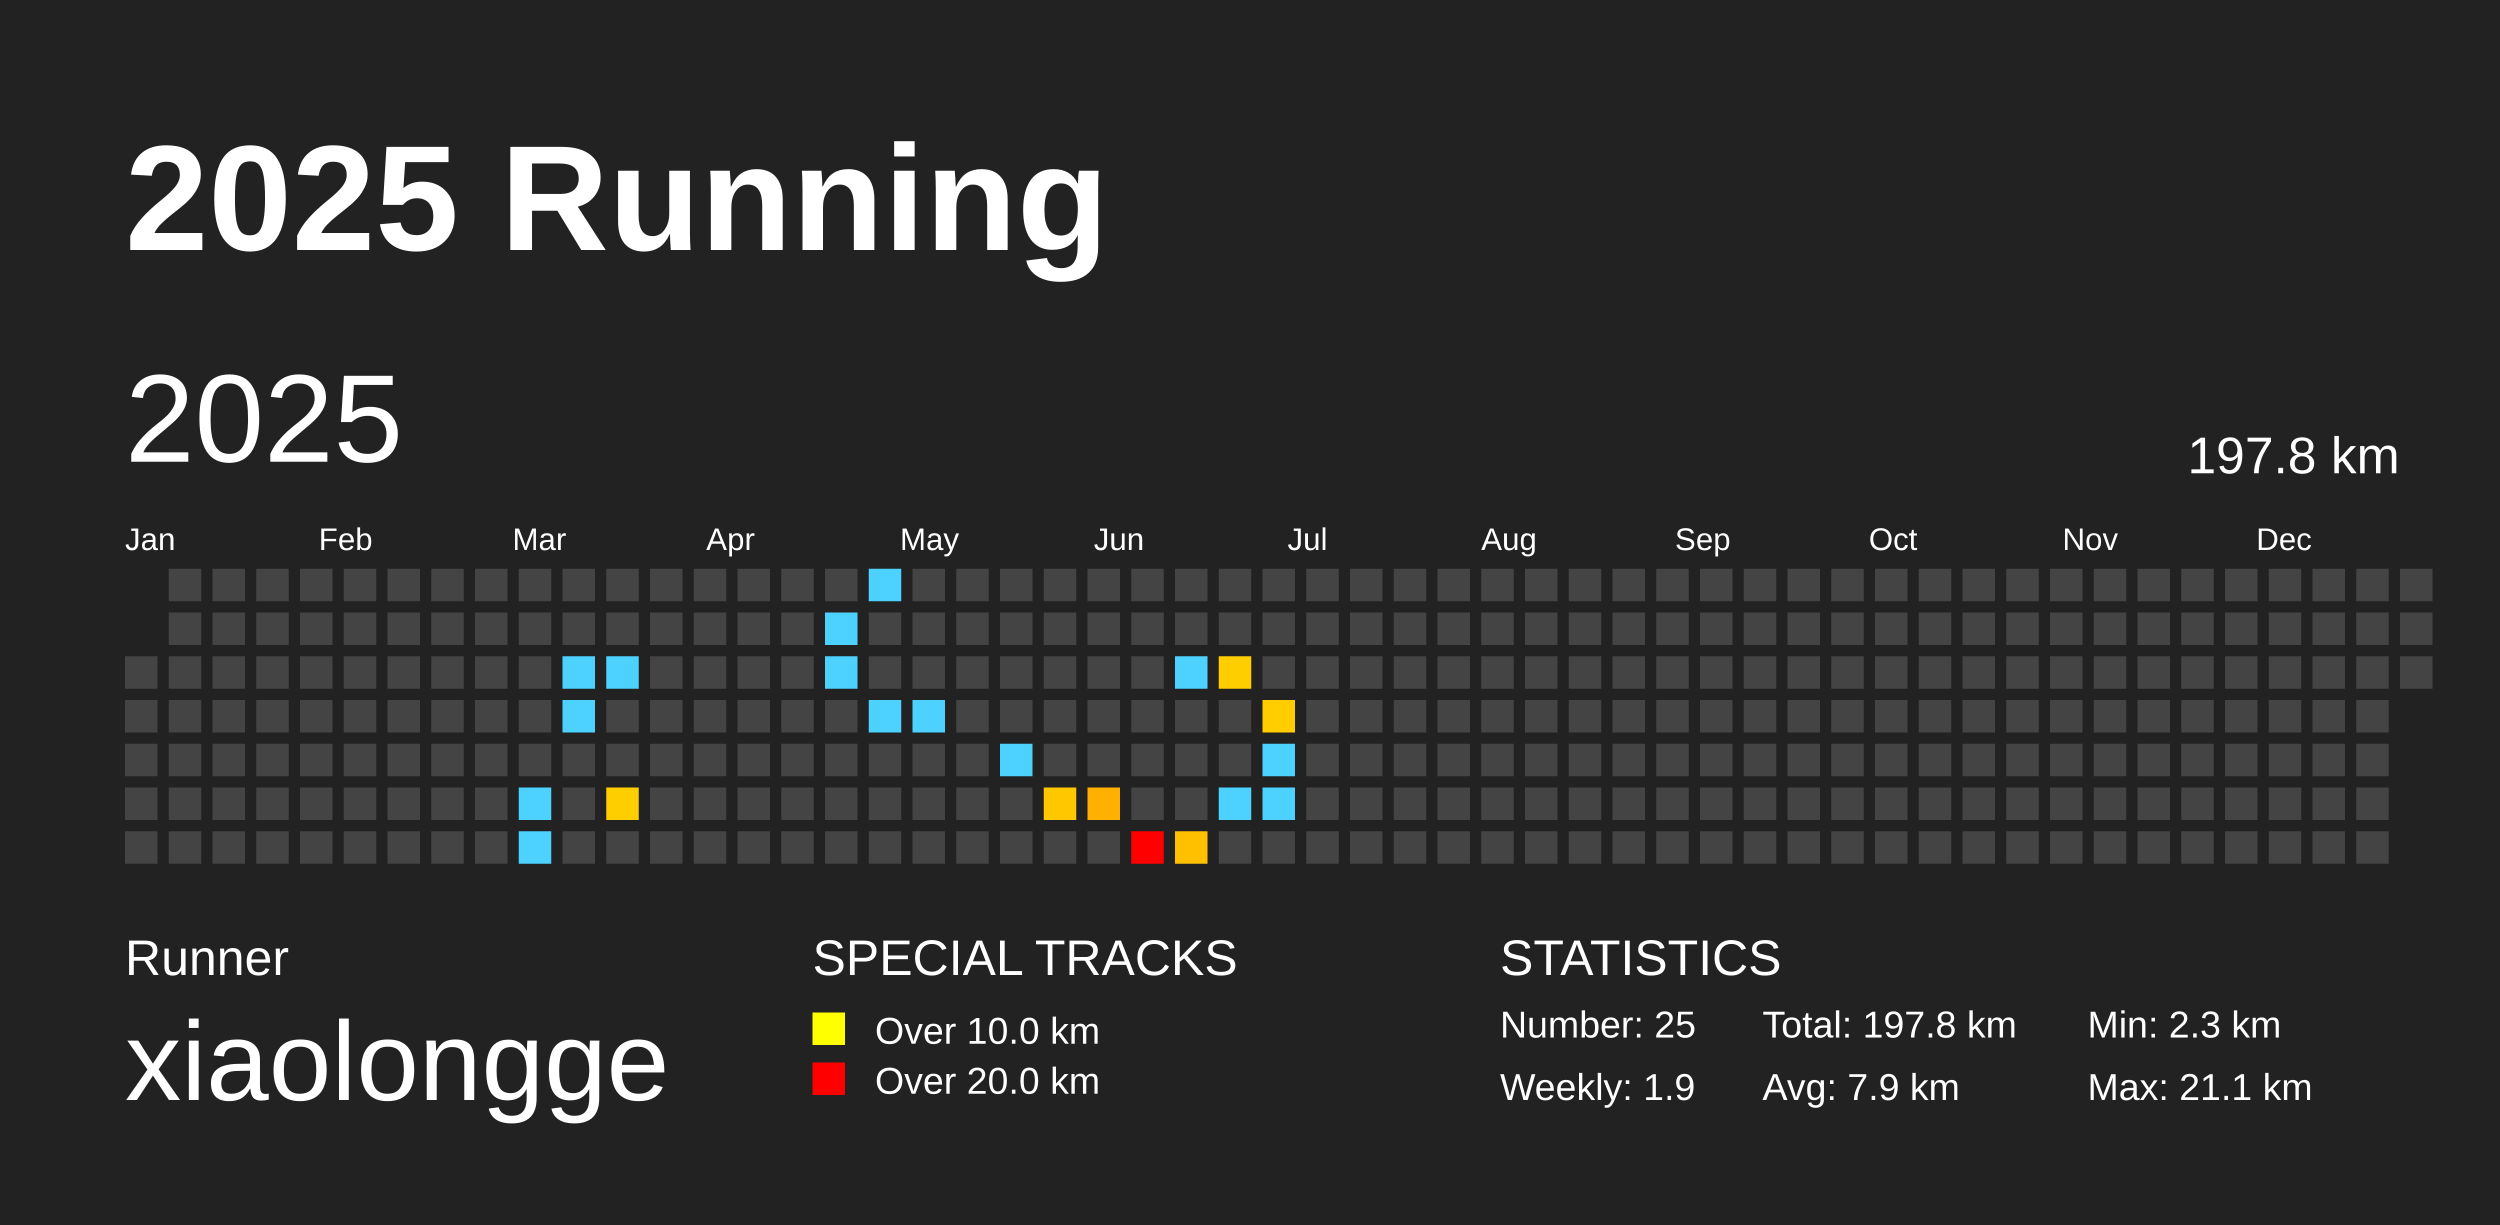
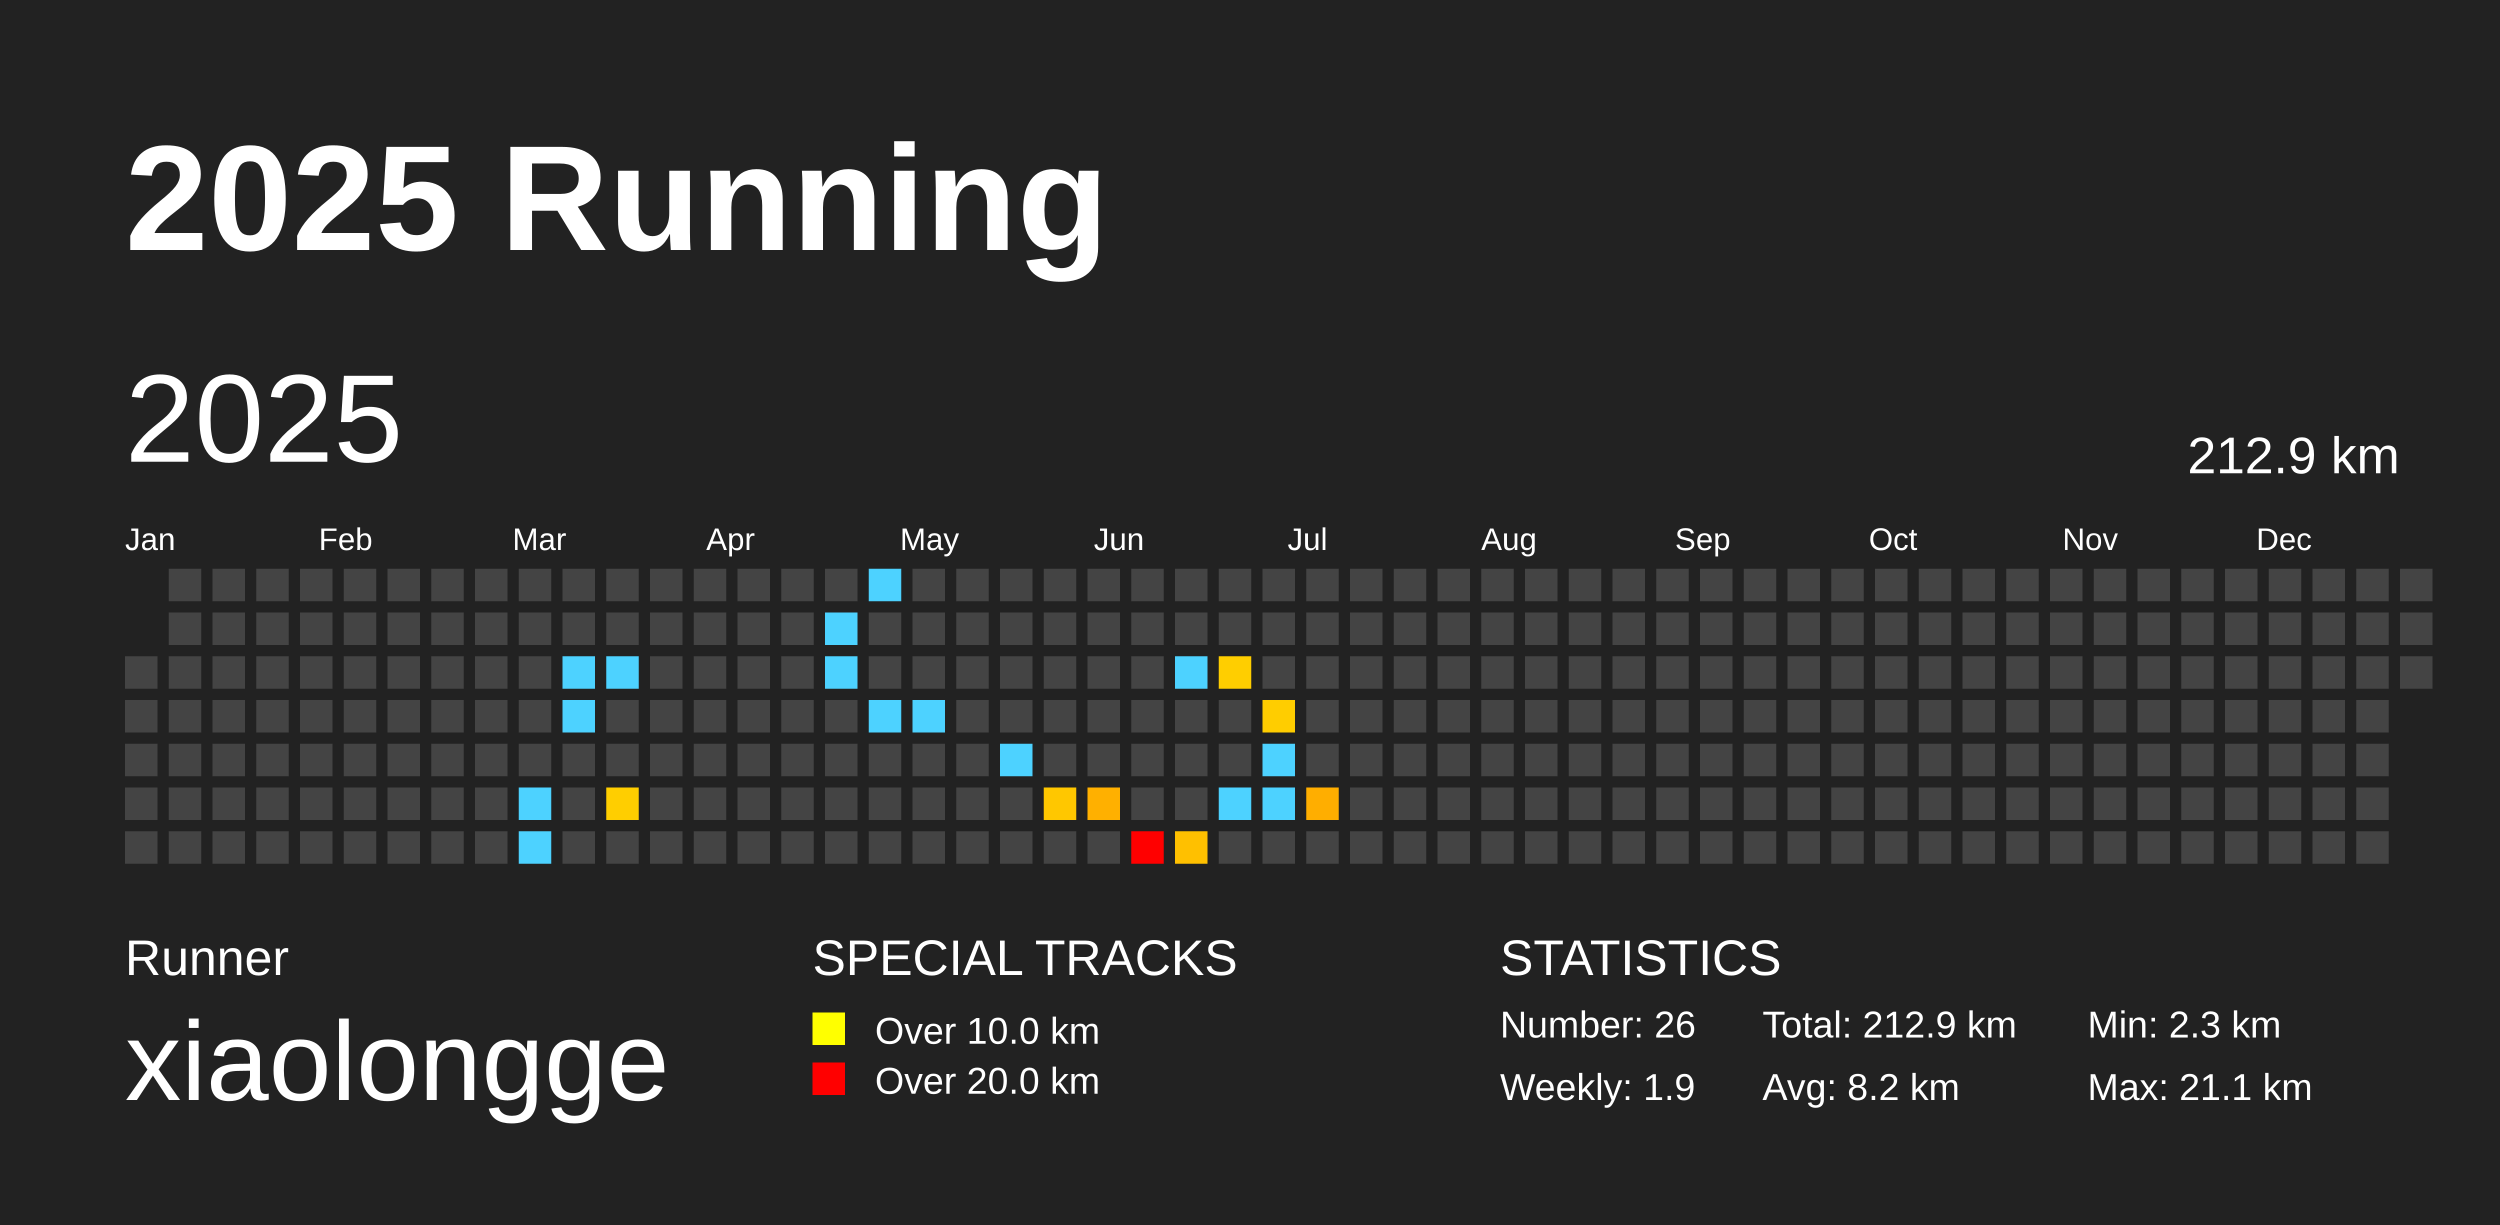
<svg xmlns="http://www.w3.org/2000/svg" baseProfile="full" height="98mm" version="1.1" viewBox="0,0,200,98" width="200mm">
  <defs />
  <rect fill="#222222" height="98" width="200" x="0" y="0" />
  <text fill="#FFFFFF" style="font-size:12px; font-family:Arial; font-weight:bold;" x="10" y="20">2025 Running</text>
  <text fill="#FFFFFF" style="font-size:4px; font-family:Arial" x="10" y="78">Runner</text>
  <text fill="#FFFFFF" style="font-size:9px; font-family:Arial" x="10" y="88">xiaolongge</text>
  <text fill="#FFFFFF" style="font-size:4px; font-family:Arial" x="65" y="78">SPECIAL TRACKS</text>
  <rect fill="yellow" height="2.6" width="2.6" x="65" y="81" />
  <text fill="#FFFFFF" style="font-size:3px; font-family:Arial" x="70" y="83.5">Over 10.0 km</text>
  <rect fill="red" height="2.6" width="2.6" x="65" y="85" />
  <text fill="#FFFFFF" style="font-size:3px; font-family:Arial" x="70" y="87.5">Over 20.0 km</text>
  <text fill="#FFFFFF" style="font-size:4px; font-family:Arial" x="120" y="78">STATISTICS</text>
-   <text fill="#FFFFFF" style="font-size:3px; font-family:Arial" x="120" y="83">Number: 25</text>
+   <text fill="#FFFFFF" style="font-size:3px; font-family:Arial" x="120" y="83">Number: 26</text>
  <text fill="#FFFFFF" style="font-size:3px; font-family:Arial" x="120" y="88">Weekly: 1.9</text>
-   <text fill="#FFFFFF" style="font-size:3px; font-family:Arial" x="141" y="83">Total: 197.8 km</text>
-   <text fill="#FFFFFF" style="font-size:3px; font-family:Arial" x="141" y="88">Avg: 7.9 km</text>
+   <text fill="#FFFFFF" style="font-size:3px; font-family:Arial" x="141" y="83">Total: 212.9 km</text>
+   <text fill="#FFFFFF" style="font-size:3px; font-family:Arial" x="141" y="88">Avg: 8.2 km</text>
  <text fill="#FFFFFF" style="font-size:3px; font-family:Arial" x="167" y="83">Min: 2.3 km</text>
  <text fill="#FFFFFF" style="font-size:3px; font-family:Arial" x="167" y="88">Max: 21.1 km</text>
  <text dominant-baseline="hanging" fill="#FFFFFF" style="font-size:10.0px; font-family:Arial;" x="10" y="30">2025</text>
-   <text dominant-baseline="hanging" fill="#FFFFFF" style="font-size:4.125px; font-family:Arial;" x="175" y="35">197.8 km</text>
+   <text dominant-baseline="hanging" fill="#FFFFFF" style="font-size:4.125px; font-family:Arial;" x="175" y="35">212.9 km</text>
  <text fill="#FFFFFF" style="font-size:2.5px; font-family:Arial" x="10.0" y="44">Jan</text>
  <text fill="#FFFFFF" style="font-size:2.5px; font-family:Arial" x="25.5" y="44">Feb</text>
  <text fill="#FFFFFF" style="font-size:2.5px; font-family:Arial" x="41.0" y="44">Mar</text>
  <text fill="#FFFFFF" style="font-size:2.5px; font-family:Arial" x="56.5" y="44">Apr</text>
  <text fill="#FFFFFF" style="font-size:2.5px; font-family:Arial" x="72.0" y="44">May</text>
  <text fill="#FFFFFF" style="font-size:2.5px; font-family:Arial" x="87.5" y="44">Jun</text>
  <text fill="#FFFFFF" style="font-size:2.5px; font-family:Arial" x="103.0" y="44">Jul</text>
  <text fill="#FFFFFF" style="font-size:2.5px; font-family:Arial" x="118.5" y="44">Aug</text>
  <text fill="#FFFFFF" style="font-size:2.5px; font-family:Arial" x="134.0" y="44">Sep</text>
  <text fill="#FFFFFF" style="font-size:2.5px; font-family:Arial" x="149.5" y="44">Oct</text>
  <text fill="#FFFFFF" style="font-size:2.5px; font-family:Arial" x="165.0" y="44">Nov</text>
  <text fill="#FFFFFF" style="font-size:2.5px; font-family:Arial" x="180.5" y="44">Dec</text>
  <rect fill="#444444" height="2.6" width="2.6" x="10.0" y="52.5" />
  <rect fill="#444444" height="2.6" width="2.6" x="10.0" y="56.0" />
  <rect fill="#444444" height="2.6" width="2.6" x="10.0" y="59.5" />
  <rect fill="#444444" height="2.6" width="2.6" x="10.0" y="63.0" />
  <rect fill="#444444" height="2.6" width="2.6" x="10.0" y="66.5" />
  <rect fill="#444444" height="2.6" width="2.6" x="13.5" y="45.5" />
  <rect fill="#444444" height="2.6" width="2.6" x="13.5" y="49.0" />
  <rect fill="#444444" height="2.6" width="2.6" x="13.5" y="52.5" />
  <rect fill="#444444" height="2.6" width="2.6" x="13.5" y="56.0" />
  <rect fill="#444444" height="2.6" width="2.6" x="13.5" y="59.5" />
  <rect fill="#444444" height="2.6" width="2.6" x="13.5" y="63.0" />
  <rect fill="#444444" height="2.6" width="2.6" x="13.5" y="66.5" />
  <rect fill="#444444" height="2.6" width="2.6" x="17.0" y="45.5" />
  <rect fill="#444444" height="2.6" width="2.6" x="17.0" y="49.0" />
  <rect fill="#444444" height="2.6" width="2.6" x="17.0" y="52.5" />
  <rect fill="#444444" height="2.6" width="2.6" x="17.0" y="56.0" />
  <rect fill="#444444" height="2.6" width="2.6" x="17.0" y="59.5" />
  <rect fill="#444444" height="2.6" width="2.6" x="17.0" y="63.0" />
  <rect fill="#444444" height="2.6" width="2.6" x="17.0" y="66.5" />
  <rect fill="#444444" height="2.6" width="2.6" x="20.5" y="45.5" />
  <rect fill="#444444" height="2.6" width="2.6" x="20.5" y="49.0" />
  <rect fill="#444444" height="2.6" width="2.6" x="20.5" y="52.5" />
  <rect fill="#444444" height="2.6" width="2.6" x="20.5" y="56.0" />
  <rect fill="#444444" height="2.6" width="2.6" x="20.5" y="59.5" />
  <rect fill="#444444" height="2.6" width="2.6" x="20.5" y="63.0" />
  <rect fill="#444444" height="2.6" width="2.6" x="20.5" y="66.5" />
  <rect fill="#444444" height="2.6" width="2.6" x="24.0" y="45.5" />
  <rect fill="#444444" height="2.6" width="2.6" x="24.0" y="49.0" />
  <rect fill="#444444" height="2.6" width="2.6" x="24.0" y="52.5" />
  <rect fill="#444444" height="2.6" width="2.6" x="24.0" y="56.0" />
  <rect fill="#444444" height="2.6" width="2.6" x="24.0" y="59.5" />
  <rect fill="#444444" height="2.6" width="2.6" x="24.0" y="63.0" />
  <rect fill="#444444" height="2.6" width="2.6" x="24.0" y="66.5" />
  <rect fill="#444444" height="2.6" width="2.6" x="27.5" y="45.5" />
  <rect fill="#444444" height="2.6" width="2.6" x="27.5" y="49.0" />
  <rect fill="#444444" height="2.6" width="2.6" x="27.5" y="52.5" />
  <rect fill="#444444" height="2.6" width="2.6" x="27.5" y="56.0" />
  <rect fill="#444444" height="2.6" width="2.6" x="27.5" y="59.5" />
  <rect fill="#444444" height="2.6" width="2.6" x="27.5" y="63.0" />
  <rect fill="#444444" height="2.6" width="2.6" x="27.5" y="66.5" />
  <rect fill="#444444" height="2.6" width="2.6" x="31.0" y="45.5" />
  <rect fill="#444444" height="2.6" width="2.6" x="31.0" y="49.0" />
  <rect fill="#444444" height="2.6" width="2.6" x="31.0" y="52.5" />
  <rect fill="#444444" height="2.6" width="2.6" x="31.0" y="56.0" />
  <rect fill="#444444" height="2.6" width="2.6" x="31.0" y="59.5" />
  <rect fill="#444444" height="2.6" width="2.6" x="31.0" y="63.0" />
  <rect fill="#444444" height="2.6" width="2.6" x="31.0" y="66.5" />
  <rect fill="#444444" height="2.6" width="2.6" x="34.5" y="45.5" />
  <rect fill="#444444" height="2.6" width="2.6" x="34.5" y="49.0" />
  <rect fill="#444444" height="2.6" width="2.6" x="34.5" y="52.5" />
  <rect fill="#444444" height="2.6" width="2.6" x="34.5" y="56.0" />
  <rect fill="#444444" height="2.6" width="2.6" x="34.5" y="59.5" />
  <rect fill="#444444" height="2.6" width="2.6" x="34.5" y="63.0" />
  <rect fill="#444444" height="2.6" width="2.6" x="34.5" y="66.5" />
  <rect fill="#444444" height="2.6" width="2.6" x="38.0" y="45.5" />
  <rect fill="#444444" height="2.6" width="2.6" x="38.0" y="49.0" />
  <rect fill="#444444" height="2.6" width="2.6" x="38.0" y="52.5" />
  <rect fill="#444444" height="2.6" width="2.6" x="38.0" y="56.0" />
  <rect fill="#444444" height="2.6" width="2.6" x="38.0" y="59.5" />
  <rect fill="#444444" height="2.6" width="2.6" x="38.0" y="63.0" />
  <rect fill="#444444" height="2.6" width="2.6" x="38.0" y="66.5" />
  <rect fill="#444444" height="2.6" width="2.6" x="41.5" y="45.5" />
  <rect fill="#444444" height="2.6" width="2.6" x="41.5" y="49.0" />
  <rect fill="#444444" height="2.6" width="2.6" x="41.5" y="52.5" />
  <rect fill="#444444" height="2.6" width="2.6" x="41.5" y="56.0" />
  <rect fill="#444444" height="2.6" width="2.6" x="41.5" y="59.5" />
  <rect fill="#4dd2ff" height="2.6" width="2.6" x="41.5" y="63.0" />
  <rect fill="#4dd2ff" height="2.6" width="2.6" x="41.5" y="66.5" />
  <rect fill="#444444" height="2.6" width="2.6" x="45.0" y="45.5" />
  <rect fill="#444444" height="2.6" width="2.6" x="45.0" y="49.0" />
  <rect fill="#4dd2ff" height="2.6" width="2.6" x="45.0" y="52.5" />
  <rect fill="#4dd2ff" height="2.6" width="2.6" x="45.0" y="56.0" />
  <rect fill="#444444" height="2.6" width="2.6" x="45.0" y="59.5" />
  <rect fill="#444444" height="2.6" width="2.6" x="45.0" y="63.0" />
  <rect fill="#444444" height="2.6" width="2.6" x="45.0" y="66.5" />
  <rect fill="#444444" height="2.6" width="2.6" x="48.5" y="45.5" />
  <rect fill="#444444" height="2.6" width="2.6" x="48.5" y="49.0" />
  <rect fill="#4dd2ff" height="2.6" width="2.6" x="48.5" y="52.5" />
  <rect fill="#444444" height="2.6" width="2.6" x="48.5" y="56.0" />
  <rect fill="#444444" height="2.6" width="2.6" x="48.5" y="59.5" />
  <rect fill="#ffce00" height="2.6" width="2.6" x="48.5" y="63.0" />
  <rect fill="#444444" height="2.6" width="2.6" x="48.5" y="66.5" />
  <rect fill="#444444" height="2.6" width="2.6" x="52.0" y="45.5" />
  <rect fill="#444444" height="2.6" width="2.6" x="52.0" y="49.0" />
  <rect fill="#444444" height="2.6" width="2.6" x="52.0" y="52.5" />
  <rect fill="#444444" height="2.6" width="2.6" x="52.0" y="56.0" />
  <rect fill="#444444" height="2.6" width="2.6" x="52.0" y="59.5" />
  <rect fill="#444444" height="2.6" width="2.6" x="52.0" y="63.0" />
  <rect fill="#444444" height="2.6" width="2.6" x="52.0" y="66.5" />
  <rect fill="#444444" height="2.6" width="2.6" x="55.5" y="45.5" />
  <rect fill="#444444" height="2.6" width="2.6" x="55.5" y="49.0" />
  <rect fill="#444444" height="2.6" width="2.6" x="55.5" y="52.5" />
  <rect fill="#444444" height="2.6" width="2.6" x="55.5" y="56.0" />
  <rect fill="#444444" height="2.6" width="2.6" x="55.5" y="59.5" />
  <rect fill="#444444" height="2.6" width="2.6" x="55.5" y="63.0" />
  <rect fill="#444444" height="2.6" width="2.6" x="55.5" y="66.5" />
  <rect fill="#444444" height="2.6" width="2.6" x="59.0" y="45.5" />
  <rect fill="#444444" height="2.6" width="2.6" x="59.0" y="49.0" />
  <rect fill="#444444" height="2.6" width="2.6" x="59.0" y="52.5" />
  <rect fill="#444444" height="2.6" width="2.6" x="59.0" y="56.0" />
  <rect fill="#444444" height="2.6" width="2.6" x="59.0" y="59.5" />
  <rect fill="#444444" height="2.6" width="2.6" x="59.0" y="63.0" />
  <rect fill="#444444" height="2.6" width="2.6" x="59.0" y="66.5" />
  <rect fill="#444444" height="2.6" width="2.6" x="62.5" y="45.5" />
  <rect fill="#444444" height="2.6" width="2.6" x="62.5" y="49.0" />
  <rect fill="#444444" height="2.6" width="2.6" x="62.5" y="52.5" />
  <rect fill="#444444" height="2.6" width="2.6" x="62.5" y="56.0" />
  <rect fill="#444444" height="2.6" width="2.6" x="62.5" y="59.5" />
  <rect fill="#444444" height="2.6" width="2.6" x="62.5" y="63.0" />
  <rect fill="#444444" height="2.6" width="2.6" x="62.5" y="66.5" />
  <rect fill="#444444" height="2.6" width="2.6" x="66.0" y="45.5" />
  <rect fill="#4dd2ff" height="2.6" width="2.6" x="66.0" y="49.0" />
  <rect fill="#4dd2ff" height="2.6" width="2.6" x="66.0" y="52.5" />
  <rect fill="#444444" height="2.6" width="2.6" x="66.0" y="56.0" />
  <rect fill="#444444" height="2.6" width="2.6" x="66.0" y="59.5" />
  <rect fill="#444444" height="2.6" width="2.6" x="66.0" y="63.0" />
  <rect fill="#444444" height="2.6" width="2.6" x="66.0" y="66.5" />
  <rect fill="#4dd2ff" height="2.6" width="2.6" x="69.5" y="45.5" />
  <rect fill="#444444" height="2.6" width="2.6" x="69.5" y="49.0" />
  <rect fill="#444444" height="2.6" width="2.6" x="69.5" y="52.5" />
  <rect fill="#4dd2ff" height="2.6" width="2.6" x="69.5" y="56.0" />
  <rect fill="#444444" height="2.6" width="2.6" x="69.5" y="59.5" />
  <rect fill="#444444" height="2.6" width="2.6" x="69.5" y="63.0" />
  <rect fill="#444444" height="2.6" width="2.6" x="69.5" y="66.5" />
  <rect fill="#444444" height="2.6" width="2.6" x="73.0" y="45.5" />
  <rect fill="#444444" height="2.6" width="2.6" x="73.0" y="49.0" />
  <rect fill="#444444" height="2.6" width="2.6" x="73.0" y="52.5" />
  <rect fill="#4dd2ff" height="2.6" width="2.6" x="73.0" y="56.0" />
  <rect fill="#444444" height="2.6" width="2.6" x="73.0" y="59.5" />
  <rect fill="#444444" height="2.6" width="2.6" x="73.0" y="63.0" />
  <rect fill="#444444" height="2.6" width="2.6" x="73.0" y="66.5" />
  <rect fill="#444444" height="2.6" width="2.6" x="76.5" y="45.5" />
  <rect fill="#444444" height="2.6" width="2.6" x="76.5" y="49.0" />
  <rect fill="#444444" height="2.6" width="2.6" x="76.5" y="52.5" />
  <rect fill="#444444" height="2.6" width="2.6" x="76.5" y="56.0" />
  <rect fill="#444444" height="2.6" width="2.6" x="76.5" y="59.5" />
  <rect fill="#444444" height="2.6" width="2.6" x="76.5" y="63.0" />
  <rect fill="#444444" height="2.6" width="2.6" x="76.5" y="66.5" />
  <rect fill="#444444" height="2.6" width="2.6" x="80.0" y="45.5" />
  <rect fill="#444444" height="2.6" width="2.6" x="80.0" y="49.0" />
  <rect fill="#444444" height="2.6" width="2.6" x="80.0" y="52.5" />
  <rect fill="#444444" height="2.6" width="2.6" x="80.0" y="56.0" />
  <rect fill="#4dd2ff" height="2.6" width="2.6" x="80.0" y="59.5" />
  <rect fill="#444444" height="2.6" width="2.6" x="80.0" y="63.0" />
  <rect fill="#444444" height="2.6" width="2.6" x="80.0" y="66.5" />
  <rect fill="#444444" height="2.6" width="2.6" x="83.5" y="45.5" />
  <rect fill="#444444" height="2.6" width="2.6" x="83.5" y="49.0" />
  <rect fill="#444444" height="2.6" width="2.6" x="83.5" y="52.5" />
  <rect fill="#444444" height="2.6" width="2.6" x="83.5" y="56.0" />
  <rect fill="#444444" height="2.6" width="2.6" x="83.5" y="59.5" />
  <rect fill="#ffc700" height="2.6" width="2.6" x="83.5" y="63.0" />
  <rect fill="#444444" height="2.6" width="2.6" x="83.5" y="66.5" />
  <rect fill="#444444" height="2.6" width="2.6" x="87.0" y="45.5" />
  <rect fill="#444444" height="2.6" width="2.6" x="87.0" y="49.0" />
  <rect fill="#444444" height="2.6" width="2.6" x="87.0" y="52.5" />
  <rect fill="#444444" height="2.6" width="2.6" x="87.0" y="56.0" />
  <rect fill="#444444" height="2.6" width="2.6" x="87.0" y="59.5" />
  <rect fill="#ffb000" height="2.6" width="2.6" x="87.0" y="63.0" />
  <rect fill="#444444" height="2.6" width="2.6" x="87.0" y="66.5" />
  <rect fill="#444444" height="2.6" width="2.6" x="90.5" y="45.5" />
  <rect fill="#444444" height="2.6" width="2.6" x="90.5" y="49.0" />
  <rect fill="#444444" height="2.6" width="2.6" x="90.5" y="52.5" />
  <rect fill="#444444" height="2.6" width="2.6" x="90.5" y="56.0" />
  <rect fill="#444444" height="2.6" width="2.6" x="90.5" y="59.5" />
  <rect fill="#444444" height="2.6" width="2.6" x="90.5" y="63.0" />
  <rect fill="red" height="2.6" width="2.6" x="90.5" y="66.5" />
  <rect fill="#444444" height="2.6" width="2.6" x="94.0" y="45.5" />
  <rect fill="#444444" height="2.6" width="2.6" x="94.0" y="49.0" />
  <rect fill="#4dd2ff" height="2.6" width="2.6" x="94.0" y="52.5" />
  <rect fill="#444444" height="2.6" width="2.6" x="94.0" y="56.0" />
  <rect fill="#444444" height="2.6" width="2.6" x="94.0" y="59.5" />
  <rect fill="#444444" height="2.6" width="2.6" x="94.0" y="63.0" />
  <rect fill="#ffc000" height="2.6" width="2.6" x="94.0" y="66.5" />
  <rect fill="#444444" height="2.6" width="2.6" x="97.5" y="45.5" />
  <rect fill="#444444" height="2.6" width="2.6" x="97.5" y="49.0" />
  <rect fill="#ffce00" height="2.6" width="2.6" x="97.5" y="52.5" />
  <rect fill="#444444" height="2.6" width="2.6" x="97.5" y="56.0" />
  <rect fill="#444444" height="2.6" width="2.6" x="97.5" y="59.5" />
  <rect fill="#4dd2ff" height="2.6" width="2.6" x="97.5" y="63.0" />
  <rect fill="#444444" height="2.6" width="2.6" x="97.5" y="66.5" />
  <rect fill="#444444" height="2.6" width="2.6" x="101.0" y="45.5" />
  <rect fill="#444444" height="2.6" width="2.6" x="101.0" y="49.0" />
  <rect fill="#444444" height="2.6" width="2.6" x="101.0" y="52.5" />
  <rect fill="#ffcd00" height="2.6" width="2.6" x="101.0" y="56.0" />
  <rect fill="#4dd2ff" height="2.6" width="2.6" x="101.0" y="59.5" />
  <rect fill="#4dd2ff" height="2.6" width="2.6" x="101.0" y="63.0" />
  <rect fill="#444444" height="2.6" width="2.6" x="101.0" y="66.5" />
  <rect fill="#444444" height="2.6" width="2.6" x="104.5" y="45.5" />
  <rect fill="#444444" height="2.6" width="2.6" x="104.5" y="49.0" />
  <rect fill="#444444" height="2.6" width="2.6" x="104.5" y="52.5" />
  <rect fill="#444444" height="2.6" width="2.6" x="104.5" y="56.0" />
  <rect fill="#444444" height="2.6" width="2.6" x="104.5" y="59.5" />
-   <rect fill="#444444" height="2.6" width="2.6" x="104.5" y="63.0" />
+   <rect fill="#ffae00" height="2.6" width="2.6" x="104.5" y="63.0" />
  <rect fill="#444444" height="2.6" width="2.6" x="104.5" y="66.5" />
  <rect fill="#444444" height="2.6" width="2.6" x="108.0" y="45.5" />
  <rect fill="#444444" height="2.6" width="2.6" x="108.0" y="49.0" />
  <rect fill="#444444" height="2.6" width="2.6" x="108.0" y="52.5" />
  <rect fill="#444444" height="2.6" width="2.6" x="108.0" y="56.0" />
  <rect fill="#444444" height="2.6" width="2.6" x="108.0" y="59.5" />
  <rect fill="#444444" height="2.6" width="2.6" x="108.0" y="63.0" />
  <rect fill="#444444" height="2.6" width="2.6" x="108.0" y="66.5" />
  <rect fill="#444444" height="2.6" width="2.6" x="111.5" y="45.5" />
  <rect fill="#444444" height="2.6" width="2.6" x="111.5" y="49.0" />
  <rect fill="#444444" height="2.6" width="2.6" x="111.5" y="52.5" />
  <rect fill="#444444" height="2.6" width="2.6" x="111.5" y="56.0" />
  <rect fill="#444444" height="2.6" width="2.6" x="111.5" y="59.5" />
  <rect fill="#444444" height="2.6" width="2.6" x="111.5" y="63.0" />
  <rect fill="#444444" height="2.6" width="2.6" x="111.5" y="66.5" />
  <rect fill="#444444" height="2.6" width="2.6" x="115.0" y="45.5" />
  <rect fill="#444444" height="2.6" width="2.6" x="115.0" y="49.0" />
  <rect fill="#444444" height="2.6" width="2.6" x="115.0" y="52.5" />
  <rect fill="#444444" height="2.6" width="2.6" x="115.0" y="56.0" />
  <rect fill="#444444" height="2.6" width="2.6" x="115.0" y="59.5" />
  <rect fill="#444444" height="2.6" width="2.6" x="115.0" y="63.0" />
  <rect fill="#444444" height="2.6" width="2.6" x="115.0" y="66.5" />
  <rect fill="#444444" height="2.6" width="2.6" x="118.5" y="45.5" />
  <rect fill="#444444" height="2.6" width="2.6" x="118.5" y="49.0" />
  <rect fill="#444444" height="2.6" width="2.6" x="118.5" y="52.5" />
  <rect fill="#444444" height="2.6" width="2.6" x="118.5" y="56.0" />
  <rect fill="#444444" height="2.6" width="2.6" x="118.5" y="59.5" />
  <rect fill="#444444" height="2.6" width="2.6" x="118.5" y="63.0" />
  <rect fill="#444444" height="2.6" width="2.6" x="118.5" y="66.5" />
  <rect fill="#444444" height="2.6" width="2.6" x="122.0" y="45.5" />
  <rect fill="#444444" height="2.6" width="2.6" x="122.0" y="49.0" />
  <rect fill="#444444" height="2.6" width="2.6" x="122.0" y="52.5" />
  <rect fill="#444444" height="2.6" width="2.6" x="122.0" y="56.0" />
  <rect fill="#444444" height="2.6" width="2.6" x="122.0" y="59.5" />
  <rect fill="#444444" height="2.6" width="2.6" x="122.0" y="63.0" />
  <rect fill="#444444" height="2.6" width="2.6" x="122.0" y="66.5" />
  <rect fill="#444444" height="2.6" width="2.6" x="125.5" y="45.5" />
  <rect fill="#444444" height="2.6" width="2.6" x="125.5" y="49.0" />
  <rect fill="#444444" height="2.6" width="2.6" x="125.5" y="52.5" />
  <rect fill="#444444" height="2.6" width="2.6" x="125.5" y="56.0" />
  <rect fill="#444444" height="2.6" width="2.6" x="125.5" y="59.5" />
  <rect fill="#444444" height="2.6" width="2.6" x="125.5" y="63.0" />
  <rect fill="#444444" height="2.6" width="2.6" x="125.5" y="66.5" />
  <rect fill="#444444" height="2.6" width="2.6" x="129.0" y="45.5" />
  <rect fill="#444444" height="2.6" width="2.6" x="129.0" y="49.0" />
  <rect fill="#444444" height="2.6" width="2.6" x="129.0" y="52.5" />
  <rect fill="#444444" height="2.6" width="2.6" x="129.0" y="56.0" />
  <rect fill="#444444" height="2.6" width="2.6" x="129.0" y="59.5" />
  <rect fill="#444444" height="2.6" width="2.6" x="129.0" y="63.0" />
  <rect fill="#444444" height="2.6" width="2.6" x="129.0" y="66.5" />
  <rect fill="#444444" height="2.6" width="2.6" x="132.5" y="45.5" />
  <rect fill="#444444" height="2.6" width="2.6" x="132.5" y="49.0" />
  <rect fill="#444444" height="2.6" width="2.6" x="132.5" y="52.5" />
  <rect fill="#444444" height="2.6" width="2.6" x="132.5" y="56.0" />
  <rect fill="#444444" height="2.6" width="2.6" x="132.5" y="59.5" />
  <rect fill="#444444" height="2.6" width="2.6" x="132.5" y="63.0" />
  <rect fill="#444444" height="2.6" width="2.6" x="132.5" y="66.5" />
  <rect fill="#444444" height="2.6" width="2.6" x="136.0" y="45.5" />
  <rect fill="#444444" height="2.6" width="2.6" x="136.0" y="49.0" />
  <rect fill="#444444" height="2.6" width="2.6" x="136.0" y="52.5" />
  <rect fill="#444444" height="2.6" width="2.6" x="136.0" y="56.0" />
  <rect fill="#444444" height="2.6" width="2.6" x="136.0" y="59.5" />
  <rect fill="#444444" height="2.6" width="2.6" x="136.0" y="63.0" />
  <rect fill="#444444" height="2.6" width="2.6" x="136.0" y="66.5" />
  <rect fill="#444444" height="2.6" width="2.6" x="139.5" y="45.5" />
  <rect fill="#444444" height="2.6" width="2.6" x="139.5" y="49.0" />
  <rect fill="#444444" height="2.6" width="2.6" x="139.5" y="52.5" />
  <rect fill="#444444" height="2.6" width="2.6" x="139.5" y="56.0" />
  <rect fill="#444444" height="2.6" width="2.6" x="139.5" y="59.5" />
  <rect fill="#444444" height="2.6" width="2.6" x="139.5" y="63.0" />
  <rect fill="#444444" height="2.6" width="2.6" x="139.5" y="66.5" />
  <rect fill="#444444" height="2.6" width="2.6" x="143.0" y="45.5" />
  <rect fill="#444444" height="2.6" width="2.6" x="143.0" y="49.0" />
  <rect fill="#444444" height="2.6" width="2.6" x="143.0" y="52.5" />
  <rect fill="#444444" height="2.6" width="2.6" x="143.0" y="56.0" />
  <rect fill="#444444" height="2.6" width="2.6" x="143.0" y="59.5" />
  <rect fill="#444444" height="2.6" width="2.6" x="143.0" y="63.0" />
  <rect fill="#444444" height="2.6" width="2.6" x="143.0" y="66.5" />
  <rect fill="#444444" height="2.6" width="2.6" x="146.5" y="45.5" />
  <rect fill="#444444" height="2.6" width="2.6" x="146.5" y="49.0" />
  <rect fill="#444444" height="2.6" width="2.6" x="146.5" y="52.5" />
  <rect fill="#444444" height="2.6" width="2.6" x="146.5" y="56.0" />
  <rect fill="#444444" height="2.6" width="2.6" x="146.5" y="59.5" />
  <rect fill="#444444" height="2.6" width="2.6" x="146.5" y="63.0" />
  <rect fill="#444444" height="2.6" width="2.6" x="146.5" y="66.5" />
  <rect fill="#444444" height="2.6" width="2.6" x="150.0" y="45.5" />
  <rect fill="#444444" height="2.6" width="2.6" x="150.0" y="49.0" />
  <rect fill="#444444" height="2.6" width="2.6" x="150.0" y="52.5" />
  <rect fill="#444444" height="2.6" width="2.6" x="150.0" y="56.0" />
  <rect fill="#444444" height="2.6" width="2.6" x="150.0" y="59.5" />
  <rect fill="#444444" height="2.6" width="2.6" x="150.0" y="63.0" />
  <rect fill="#444444" height="2.6" width="2.6" x="150.0" y="66.5" />
  <rect fill="#444444" height="2.6" width="2.6" x="153.5" y="45.5" />
  <rect fill="#444444" height="2.6" width="2.6" x="153.5" y="49.0" />
  <rect fill="#444444" height="2.6" width="2.6" x="153.5" y="52.5" />
  <rect fill="#444444" height="2.6" width="2.6" x="153.5" y="56.0" />
  <rect fill="#444444" height="2.6" width="2.6" x="153.5" y="59.5" />
  <rect fill="#444444" height="2.6" width="2.6" x="153.5" y="63.0" />
  <rect fill="#444444" height="2.6" width="2.6" x="153.5" y="66.5" />
  <rect fill="#444444" height="2.6" width="2.6" x="157.0" y="45.5" />
  <rect fill="#444444" height="2.6" width="2.6" x="157.0" y="49.0" />
  <rect fill="#444444" height="2.6" width="2.6" x="157.0" y="52.5" />
  <rect fill="#444444" height="2.6" width="2.6" x="157.0" y="56.0" />
  <rect fill="#444444" height="2.6" width="2.6" x="157.0" y="59.5" />
  <rect fill="#444444" height="2.6" width="2.6" x="157.0" y="63.0" />
  <rect fill="#444444" height="2.6" width="2.6" x="157.0" y="66.5" />
  <rect fill="#444444" height="2.6" width="2.6" x="160.5" y="45.5" />
  <rect fill="#444444" height="2.6" width="2.6" x="160.5" y="49.0" />
  <rect fill="#444444" height="2.6" width="2.6" x="160.5" y="52.5" />
  <rect fill="#444444" height="2.6" width="2.6" x="160.5" y="56.0" />
  <rect fill="#444444" height="2.6" width="2.6" x="160.5" y="59.5" />
  <rect fill="#444444" height="2.6" width="2.6" x="160.5" y="63.0" />
  <rect fill="#444444" height="2.6" width="2.6" x="160.5" y="66.5" />
  <rect fill="#444444" height="2.6" width="2.6" x="164.0" y="45.5" />
  <rect fill="#444444" height="2.6" width="2.6" x="164.0" y="49.0" />
  <rect fill="#444444" height="2.6" width="2.6" x="164.0" y="52.5" />
  <rect fill="#444444" height="2.6" width="2.6" x="164.0" y="56.0" />
  <rect fill="#444444" height="2.6" width="2.6" x="164.0" y="59.5" />
  <rect fill="#444444" height="2.6" width="2.6" x="164.0" y="63.0" />
  <rect fill="#444444" height="2.6" width="2.6" x="164.0" y="66.5" />
  <rect fill="#444444" height="2.6" width="2.6" x="167.5" y="45.5" />
  <rect fill="#444444" height="2.6" width="2.6" x="167.5" y="49.0" />
  <rect fill="#444444" height="2.6" width="2.6" x="167.5" y="52.5" />
  <rect fill="#444444" height="2.6" width="2.6" x="167.5" y="56.0" />
  <rect fill="#444444" height="2.6" width="2.6" x="167.5" y="59.5" />
  <rect fill="#444444" height="2.6" width="2.6" x="167.5" y="63.0" />
  <rect fill="#444444" height="2.6" width="2.6" x="167.5" y="66.5" />
  <rect fill="#444444" height="2.6" width="2.6" x="171.0" y="45.5" />
  <rect fill="#444444" height="2.6" width="2.6" x="171.0" y="49.0" />
  <rect fill="#444444" height="2.6" width="2.6" x="171.0" y="52.5" />
  <rect fill="#444444" height="2.6" width="2.6" x="171.0" y="56.0" />
  <rect fill="#444444" height="2.6" width="2.6" x="171.0" y="59.5" />
  <rect fill="#444444" height="2.6" width="2.6" x="171.0" y="63.0" />
  <rect fill="#444444" height="2.6" width="2.6" x="171.0" y="66.5" />
  <rect fill="#444444" height="2.6" width="2.6" x="174.5" y="45.5" />
  <rect fill="#444444" height="2.6" width="2.6" x="174.5" y="49.0" />
  <rect fill="#444444" height="2.6" width="2.6" x="174.5" y="52.5" />
  <rect fill="#444444" height="2.6" width="2.6" x="174.5" y="56.0" />
  <rect fill="#444444" height="2.6" width="2.6" x="174.5" y="59.5" />
  <rect fill="#444444" height="2.6" width="2.6" x="174.5" y="63.0" />
  <rect fill="#444444" height="2.6" width="2.6" x="174.5" y="66.5" />
  <rect fill="#444444" height="2.6" width="2.6" x="178.0" y="45.5" />
  <rect fill="#444444" height="2.6" width="2.6" x="178.0" y="49.0" />
  <rect fill="#444444" height="2.6" width="2.6" x="178.0" y="52.5" />
  <rect fill="#444444" height="2.6" width="2.6" x="178.0" y="56.0" />
  <rect fill="#444444" height="2.6" width="2.6" x="178.0" y="59.5" />
  <rect fill="#444444" height="2.6" width="2.6" x="178.0" y="63.0" />
  <rect fill="#444444" height="2.6" width="2.6" x="178.0" y="66.5" />
  <rect fill="#444444" height="2.6" width="2.6" x="181.5" y="45.5" />
  <rect fill="#444444" height="2.6" width="2.6" x="181.5" y="49.0" />
  <rect fill="#444444" height="2.6" width="2.6" x="181.5" y="52.5" />
  <rect fill="#444444" height="2.6" width="2.6" x="181.5" y="56.0" />
  <rect fill="#444444" height="2.6" width="2.6" x="181.5" y="59.5" />
  <rect fill="#444444" height="2.6" width="2.6" x="181.5" y="63.0" />
  <rect fill="#444444" height="2.6" width="2.6" x="181.5" y="66.5" />
  <rect fill="#444444" height="2.6" width="2.6" x="185.0" y="45.5" />
  <rect fill="#444444" height="2.6" width="2.6" x="185.0" y="49.0" />
  <rect fill="#444444" height="2.6" width="2.6" x="185.0" y="52.5" />
  <rect fill="#444444" height="2.6" width="2.6" x="185.0" y="56.0" />
  <rect fill="#444444" height="2.6" width="2.6" x="185.0" y="59.5" />
  <rect fill="#444444" height="2.6" width="2.6" x="185.0" y="63.0" />
  <rect fill="#444444" height="2.6" width="2.6" x="185.0" y="66.5" />
  <rect fill="#444444" height="2.6" width="2.6" x="188.5" y="45.5" />
  <rect fill="#444444" height="2.6" width="2.6" x="188.5" y="49.0" />
  <rect fill="#444444" height="2.6" width="2.6" x="188.5" y="52.5" />
  <rect fill="#444444" height="2.6" width="2.6" x="188.5" y="56.0" />
  <rect fill="#444444" height="2.6" width="2.6" x="188.5" y="59.5" />
  <rect fill="#444444" height="2.6" width="2.6" x="188.5" y="63.0" />
  <rect fill="#444444" height="2.6" width="2.6" x="188.5" y="66.5" />
  <rect fill="#444444" height="2.6" width="2.6" x="192.0" y="45.5" />
  <rect fill="#444444" height="2.6" width="2.6" x="192.0" y="49.0" />
  <rect fill="#444444" height="2.6" width="2.6" x="192.0" y="52.5" />
</svg>
